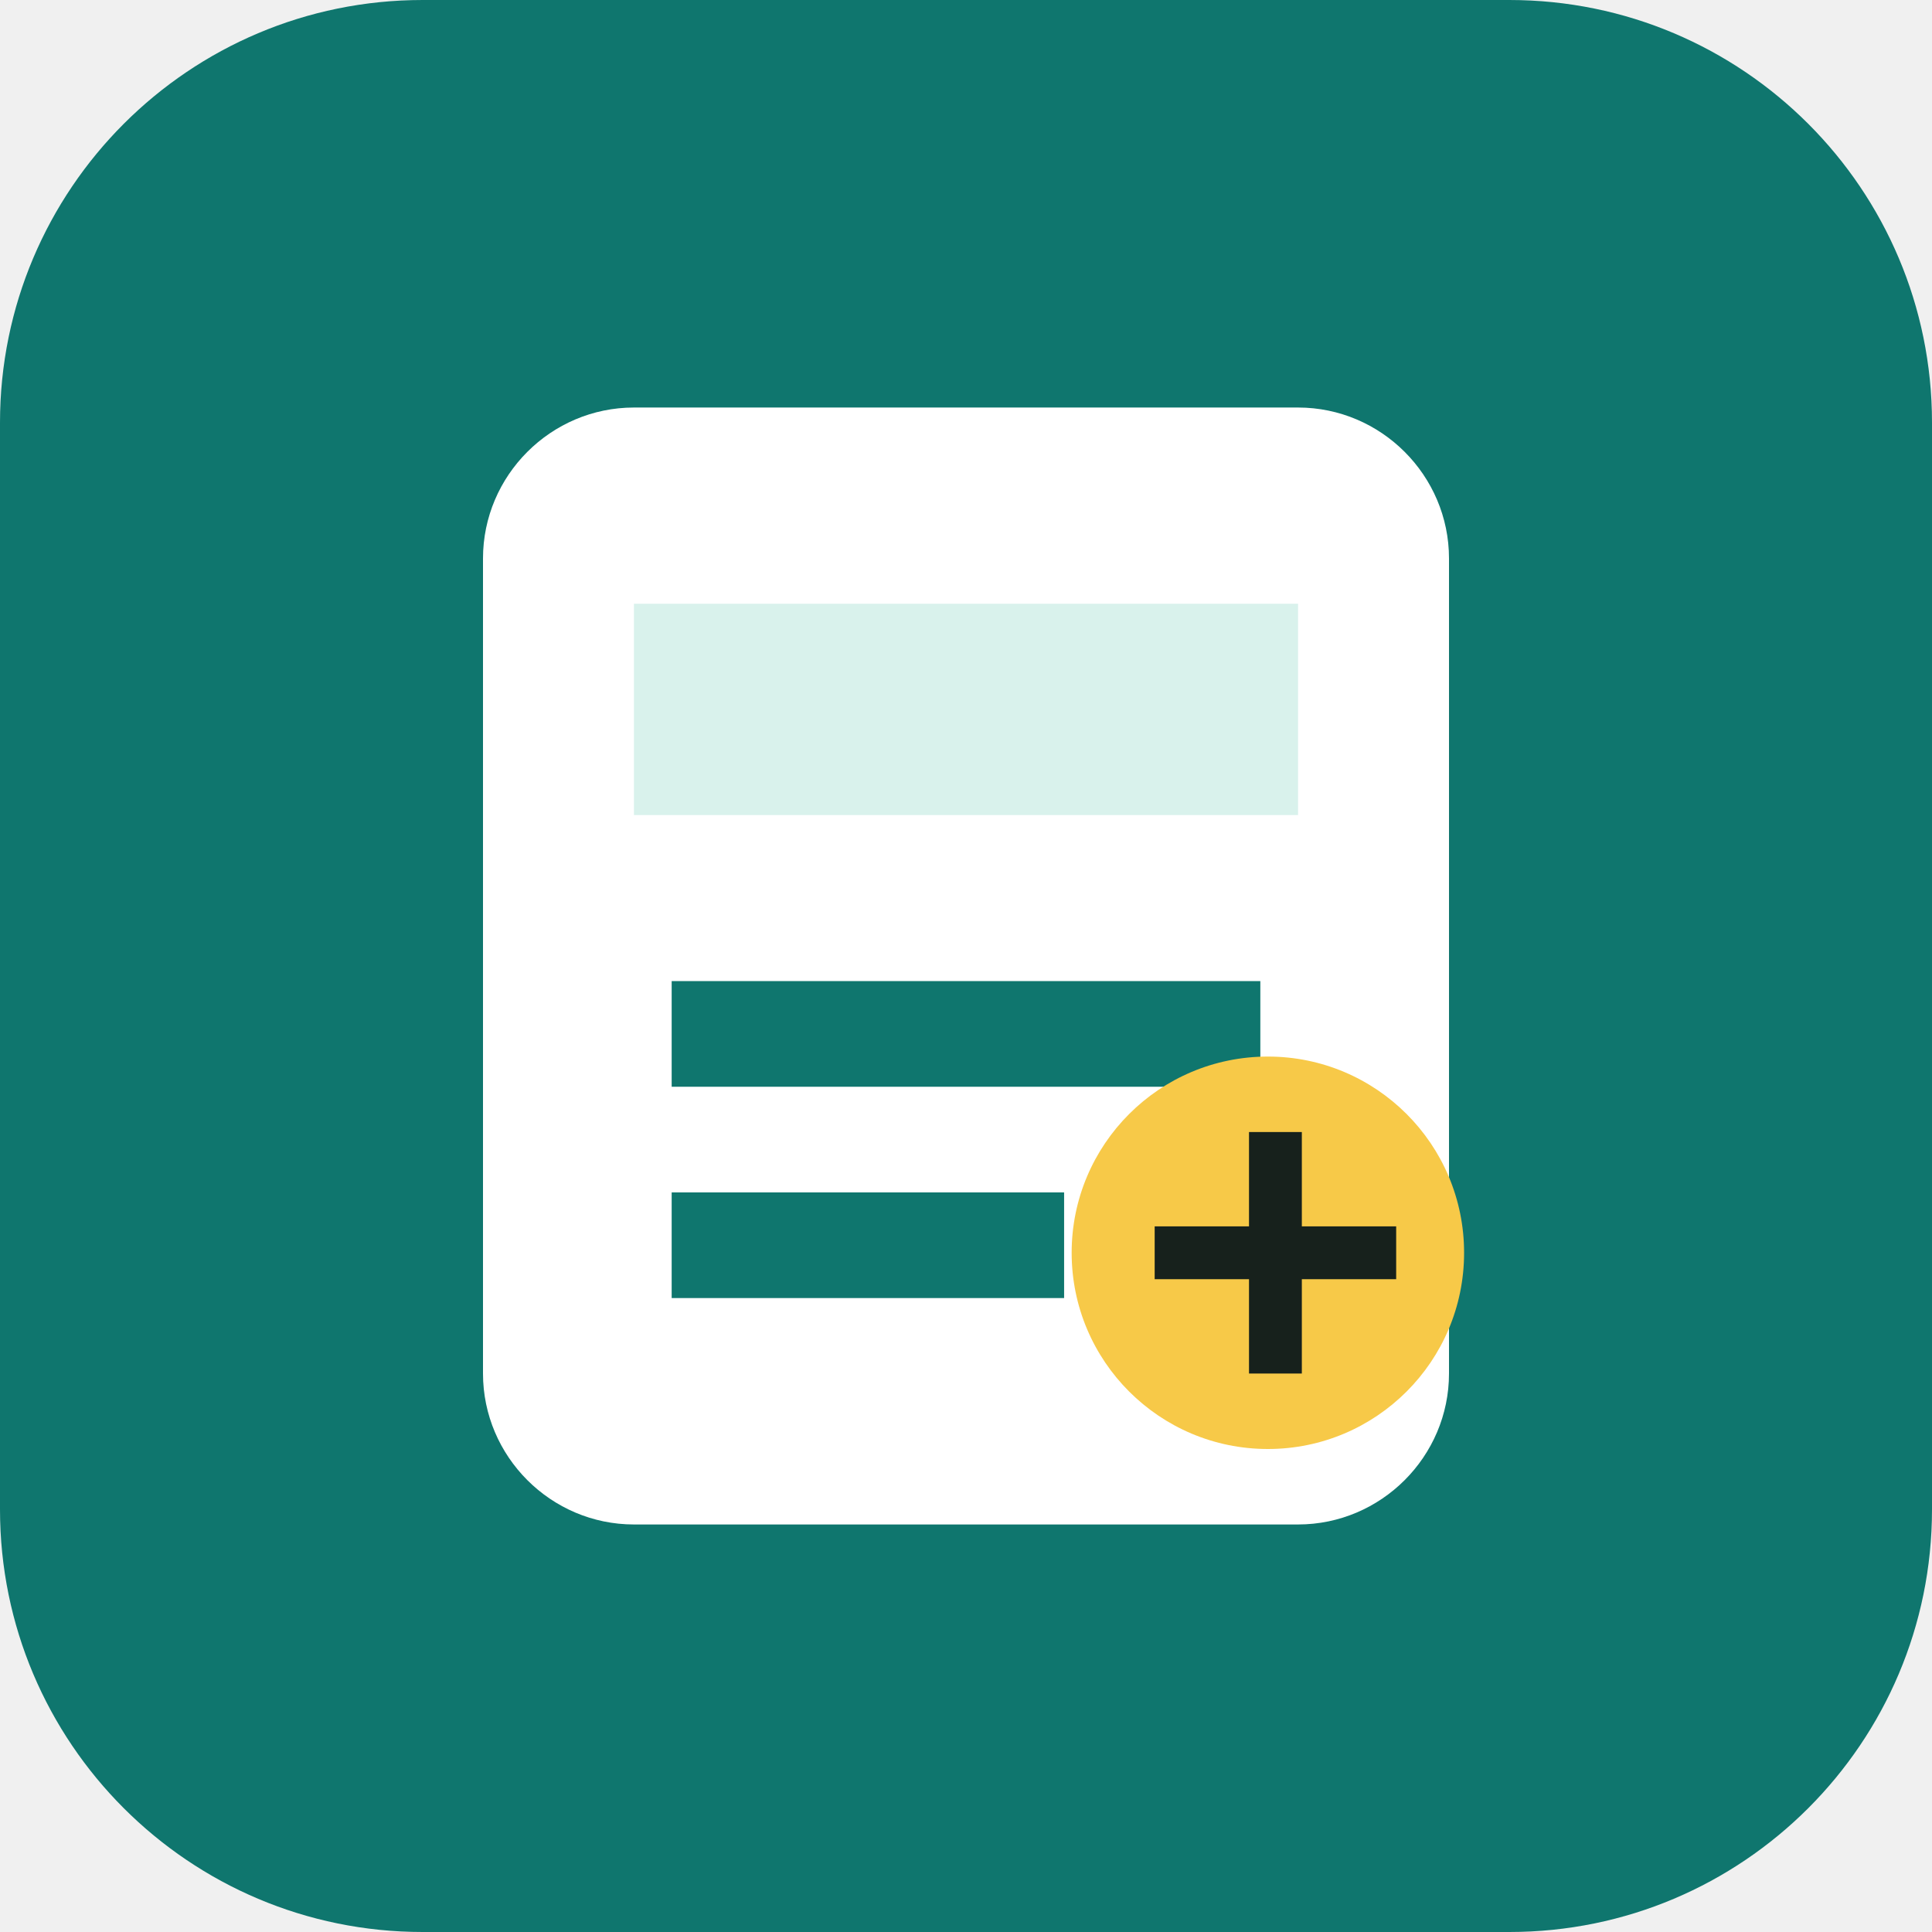
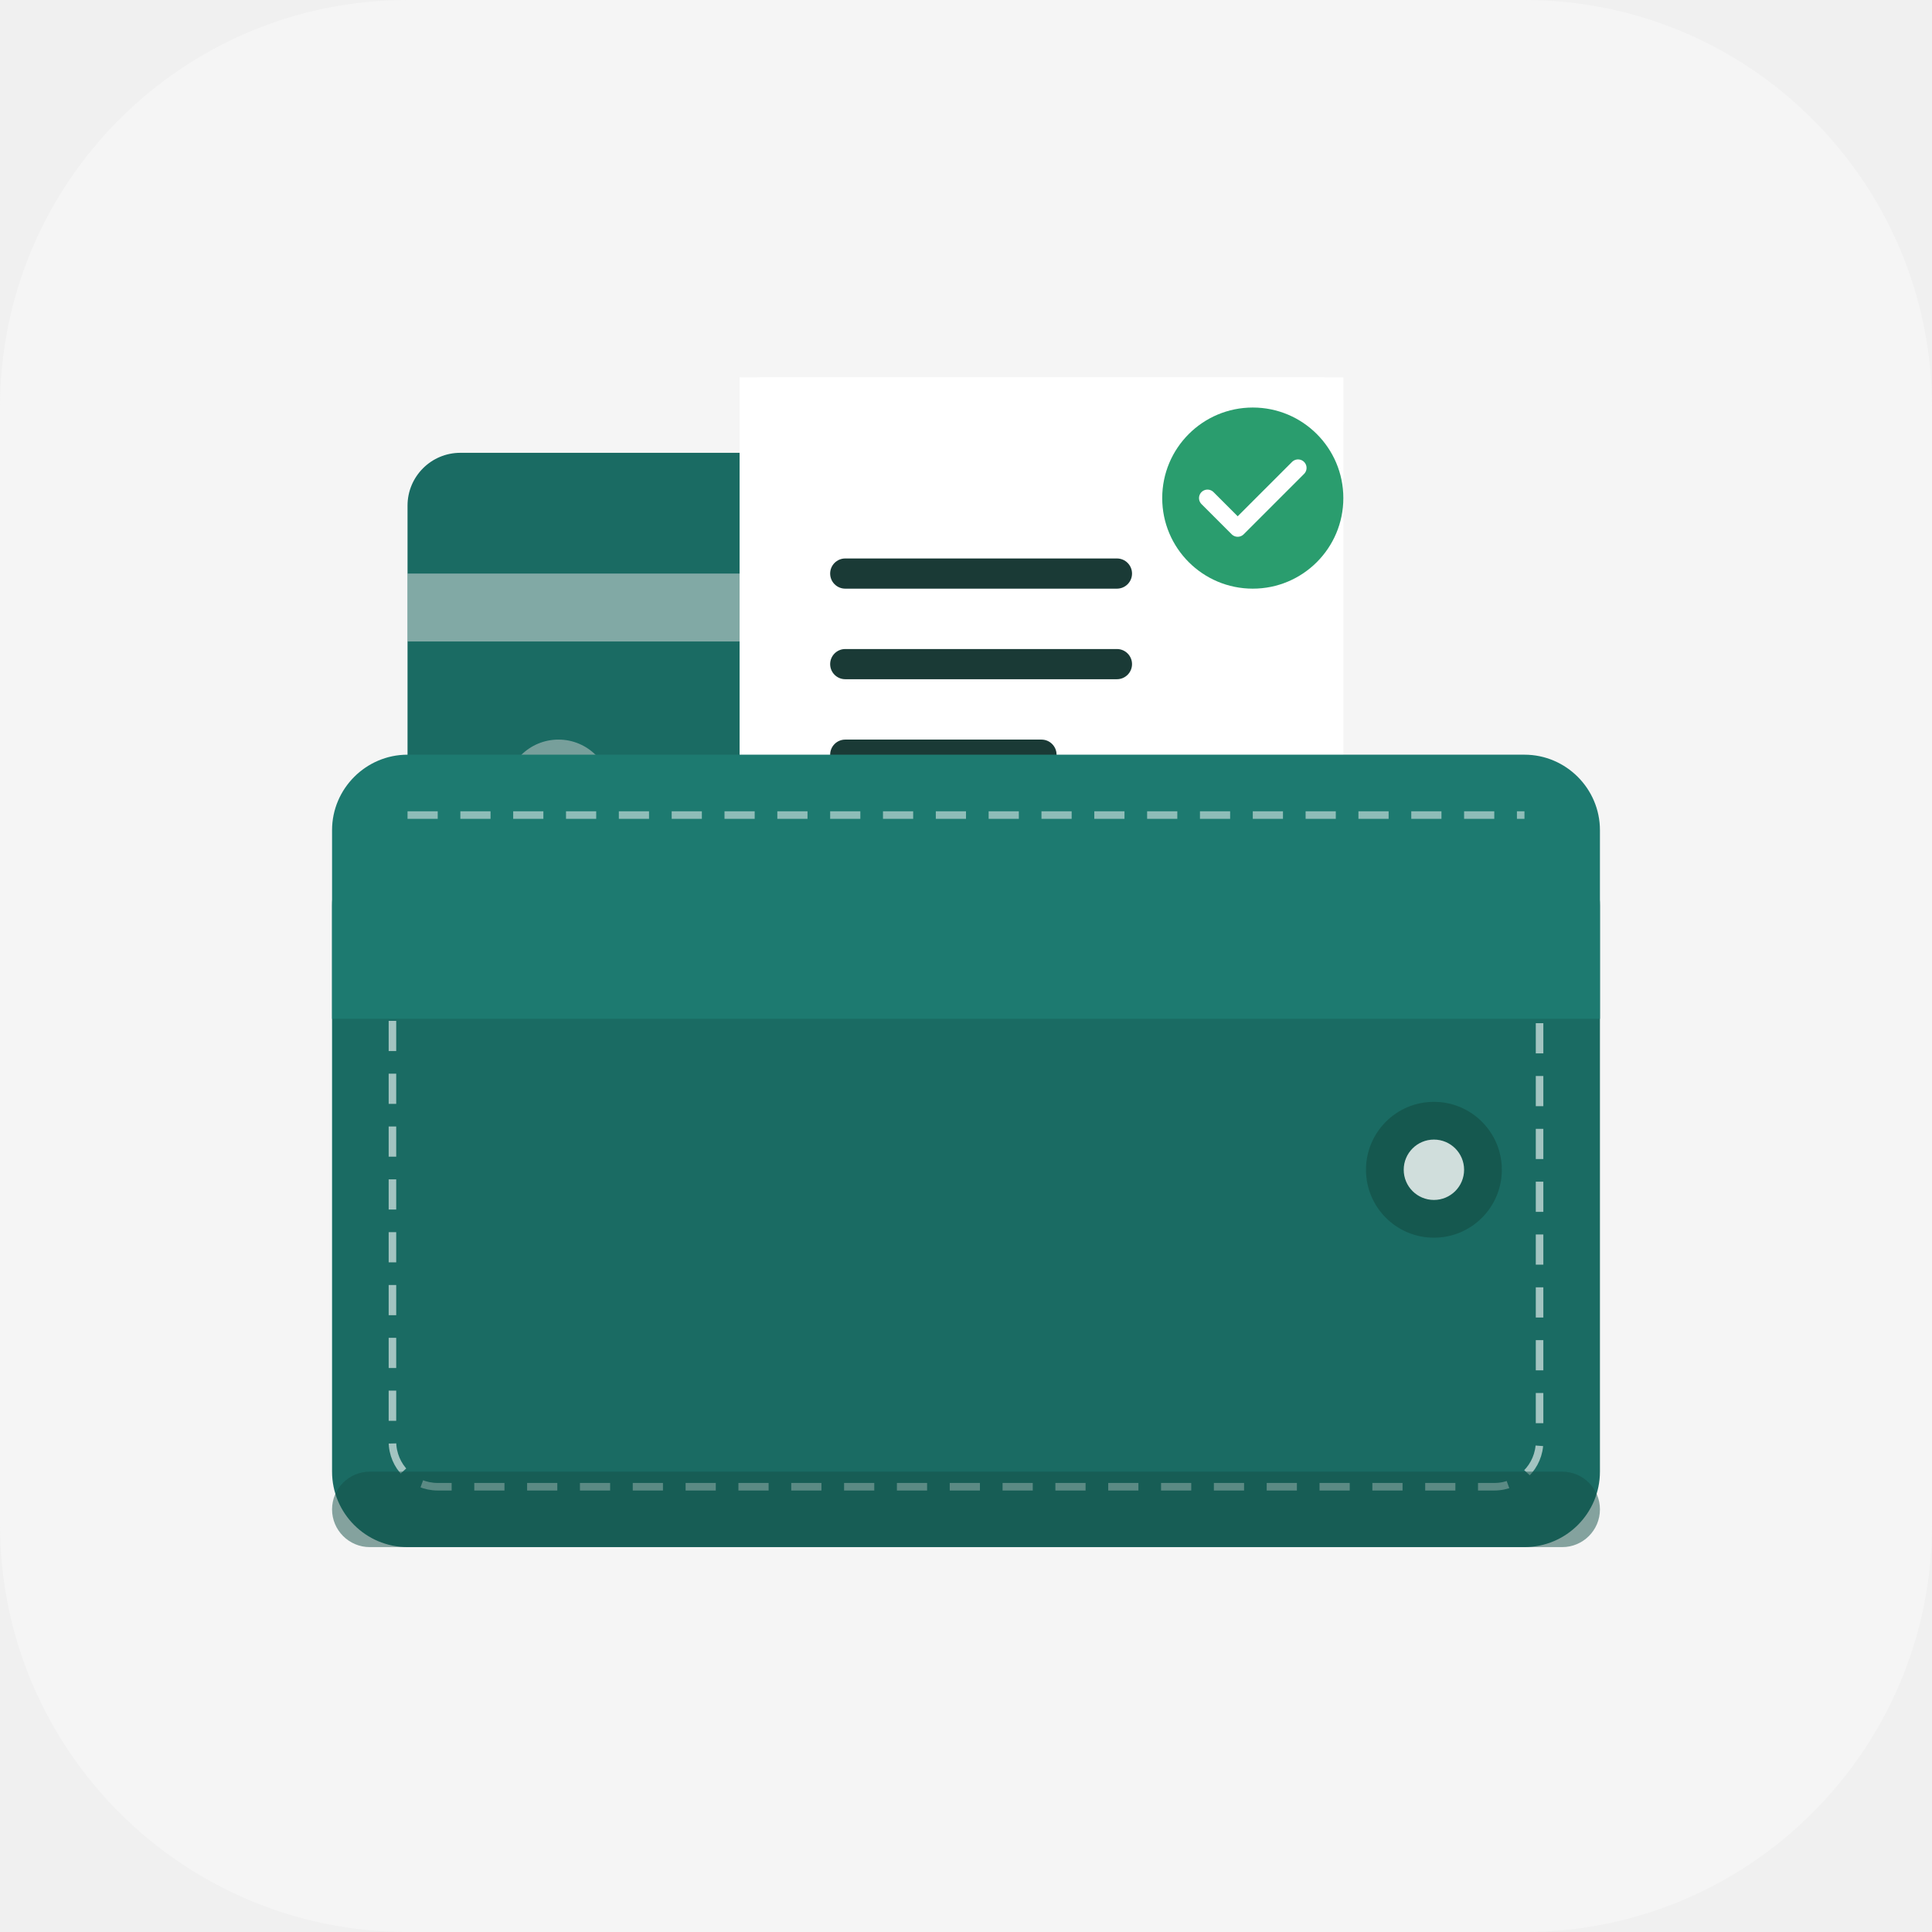
<svg xmlns="http://www.w3.org/2000/svg" viewBox="0 0 512 512">
-   <rect width="512" height="512" rx="112" fill="#0f766e" />
-   <path fill="#ffffff" d="M128 148c0-22 18-40 40-40h176c22 0 40 18 40 40v216c0 22-18 40-40 40H168c-22 0-40-18-40-40V148Z" />
-   <path fill="#d9f2ec" d="M168 160h176v56H168z" />
-   <path fill="#0f766e" d="M178 260h156v28H178zm0 56h104v28H178z" />
-   <circle cx="336" cy="332" r="52" fill="#f7c948" />
-   <path fill="#17211c" d="M331 300h14v64h-14z" />
-   <path fill="#17211c" d="M306 325h64v14h-64z" />
+   <rect width="512" height="512" rx="108" fill="#f5f5f5" />
+   <rect x="108" y="120" width="200" height="130" rx="14" fill="#1a6b63" />
+   <rect x="108" y="152" width="200" height="18" fill="#e8e8e8" opacity="0.5" />
+   <circle cx="148" cy="210" r="14" fill="#d4d4d4" opacity="0.5" />
+   <rect x="196" y="100" width="160" height="180" rx="6" fill="#ffffff" />
+   <path d="M196 100h160v12l-10 6-10-6-10 6-10-6-10 6-10-6-10 6-10-6-10 6-10-6-10 6-10-6-10 6-10-6-10 6-10-6v-6z" fill="#ffffff" />
+   <rect x="220" y="148" width="80" height="8" rx="4" fill="#1a3a36" />
+   <rect x="220" y="172" width="80" height="8" rx="4" fill="#1a3a36" />
+   <rect x="220" y="196" width="60" height="8" rx="4" fill="#1a3a36" />
+   <circle cx="332" cy="132" r="24" fill="#2a9d6e" />
+   <path d="M320 132l8 8 16-16" fill="none" stroke="#ffffff" stroke-width="4.5" stroke-linecap="round" stroke-linejoin="round" />
+   <rect x="88" y="220" width="336" height="190" rx="20" fill="#1a6b63" />
+   <rect x="104" y="236" width="304" height="158" rx="12" fill="none" stroke="#ffffff" stroke-width="2" stroke-dasharray="8 6" opacity="0.6" />
+   <path d="M88 220c0-11 9-20 20-20h296c11 0 20 9 20 20v50H88v-50z" fill="#1d7a70" />
+   <line x1="108" y1="216" x2="404" y2="216" stroke="#ffffff" stroke-width="2" stroke-dasharray="8 6" opacity="0.5" />
+   <circle cx="380" cy="310" r="18" fill="#15584f" />
+   <circle cx="380" cy="310" r="8" fill="#ffffff" opacity="0.8" />
+   <rect x="88" y="390" width="336" height="20" rx="10" fill="#134f48" opacity="0.5" />
</svg>
